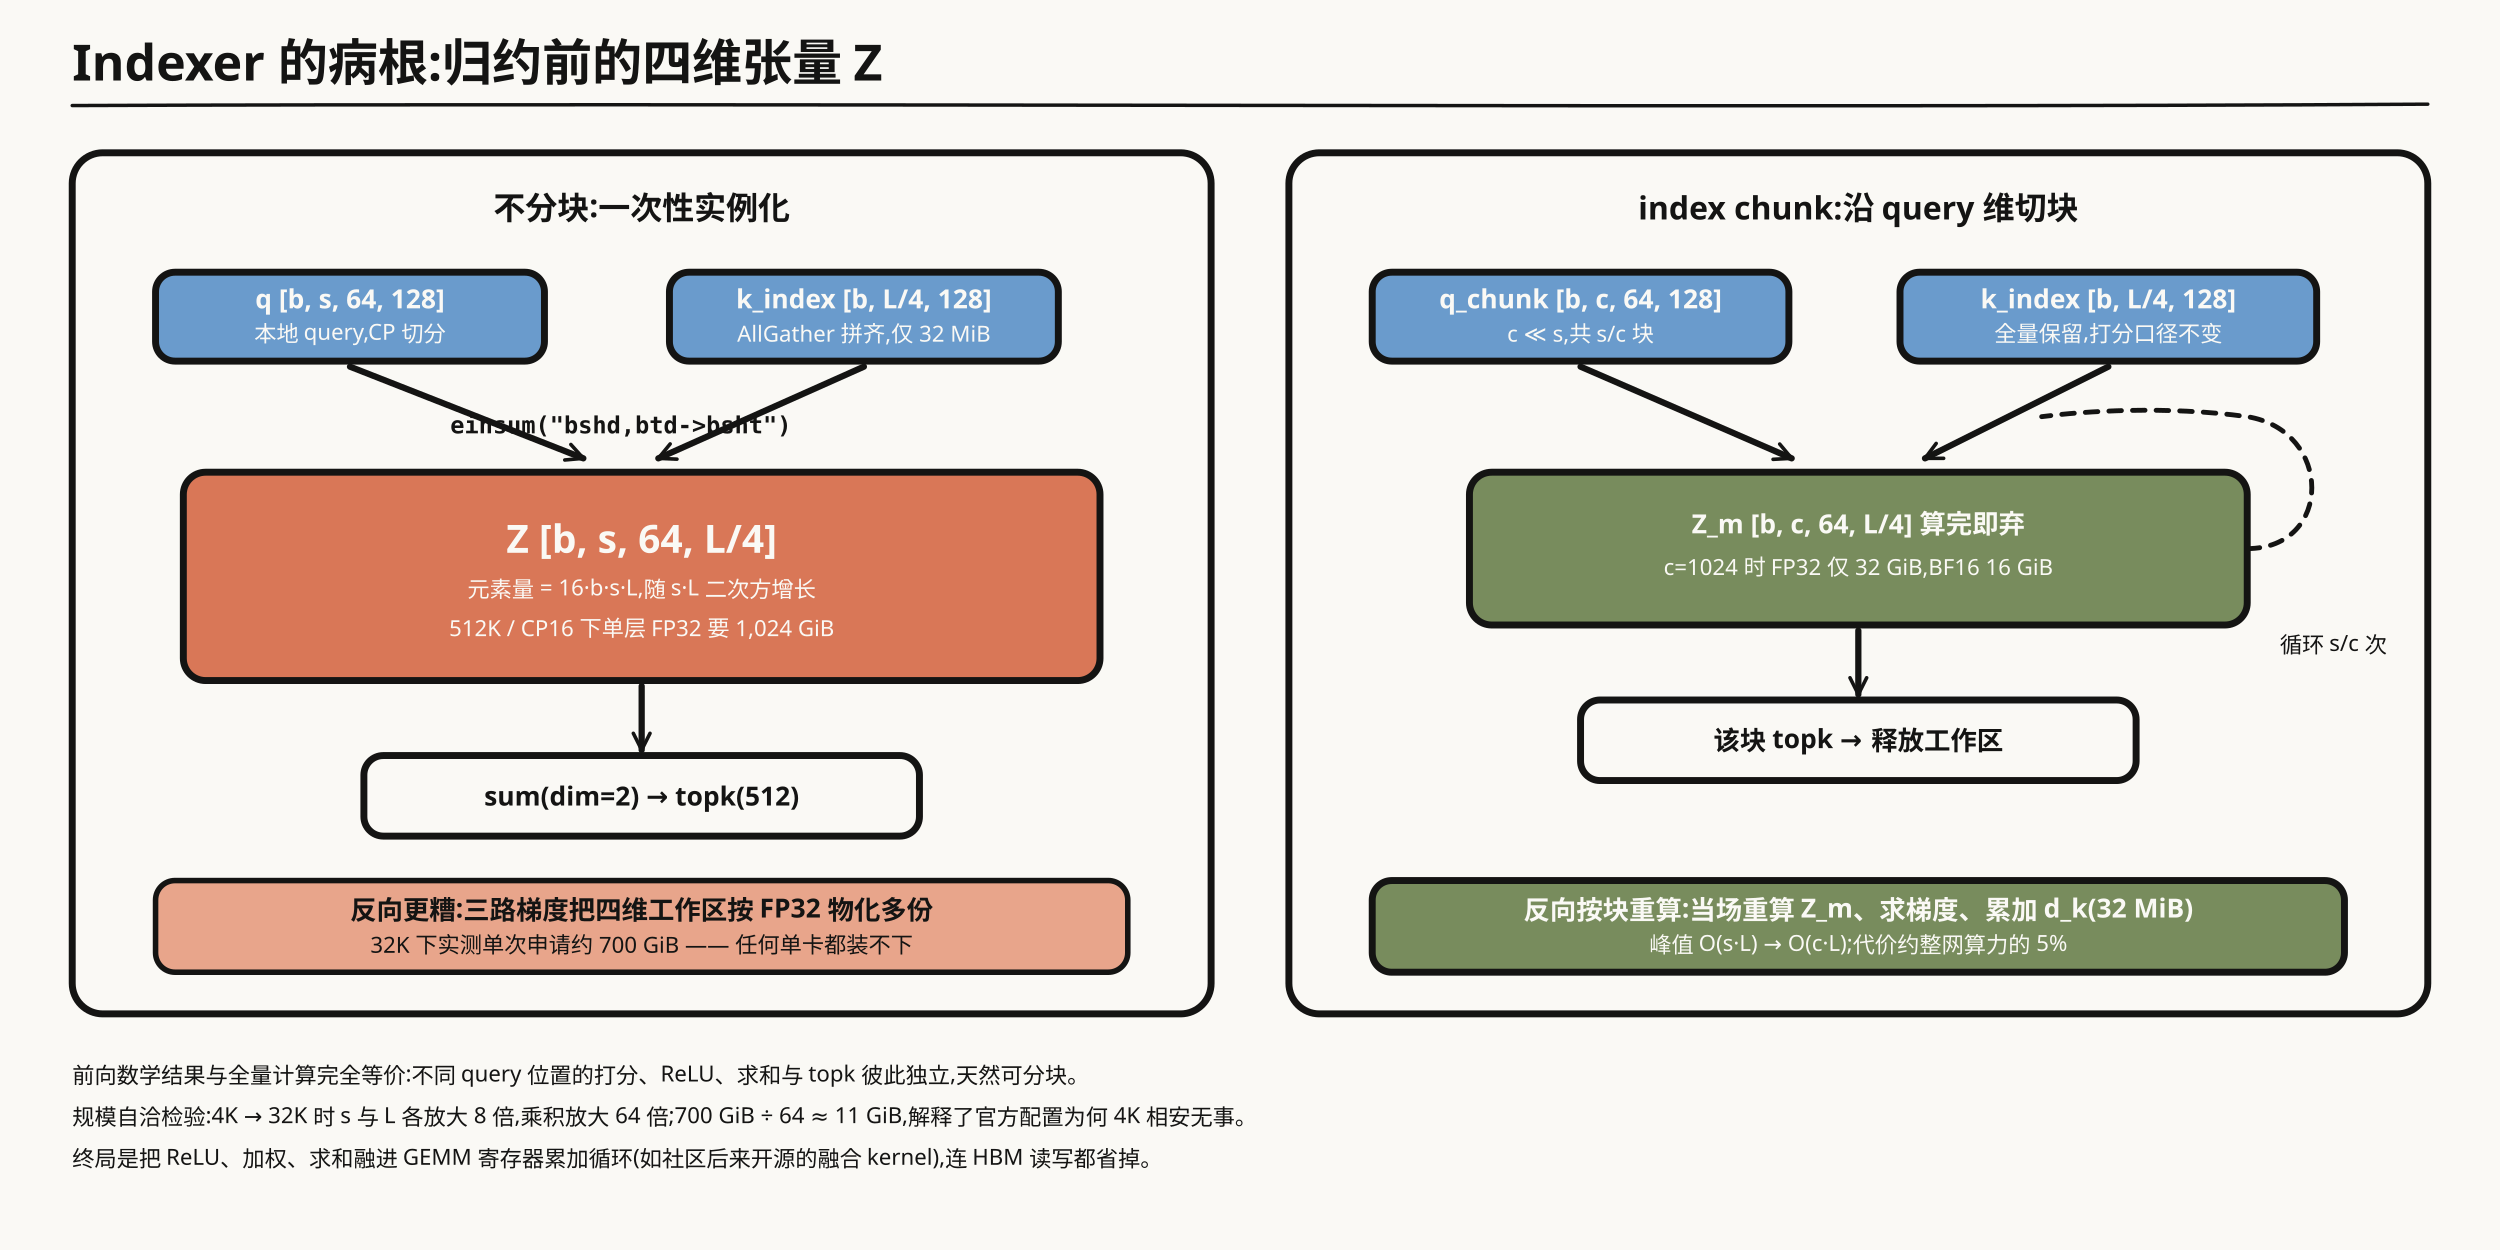
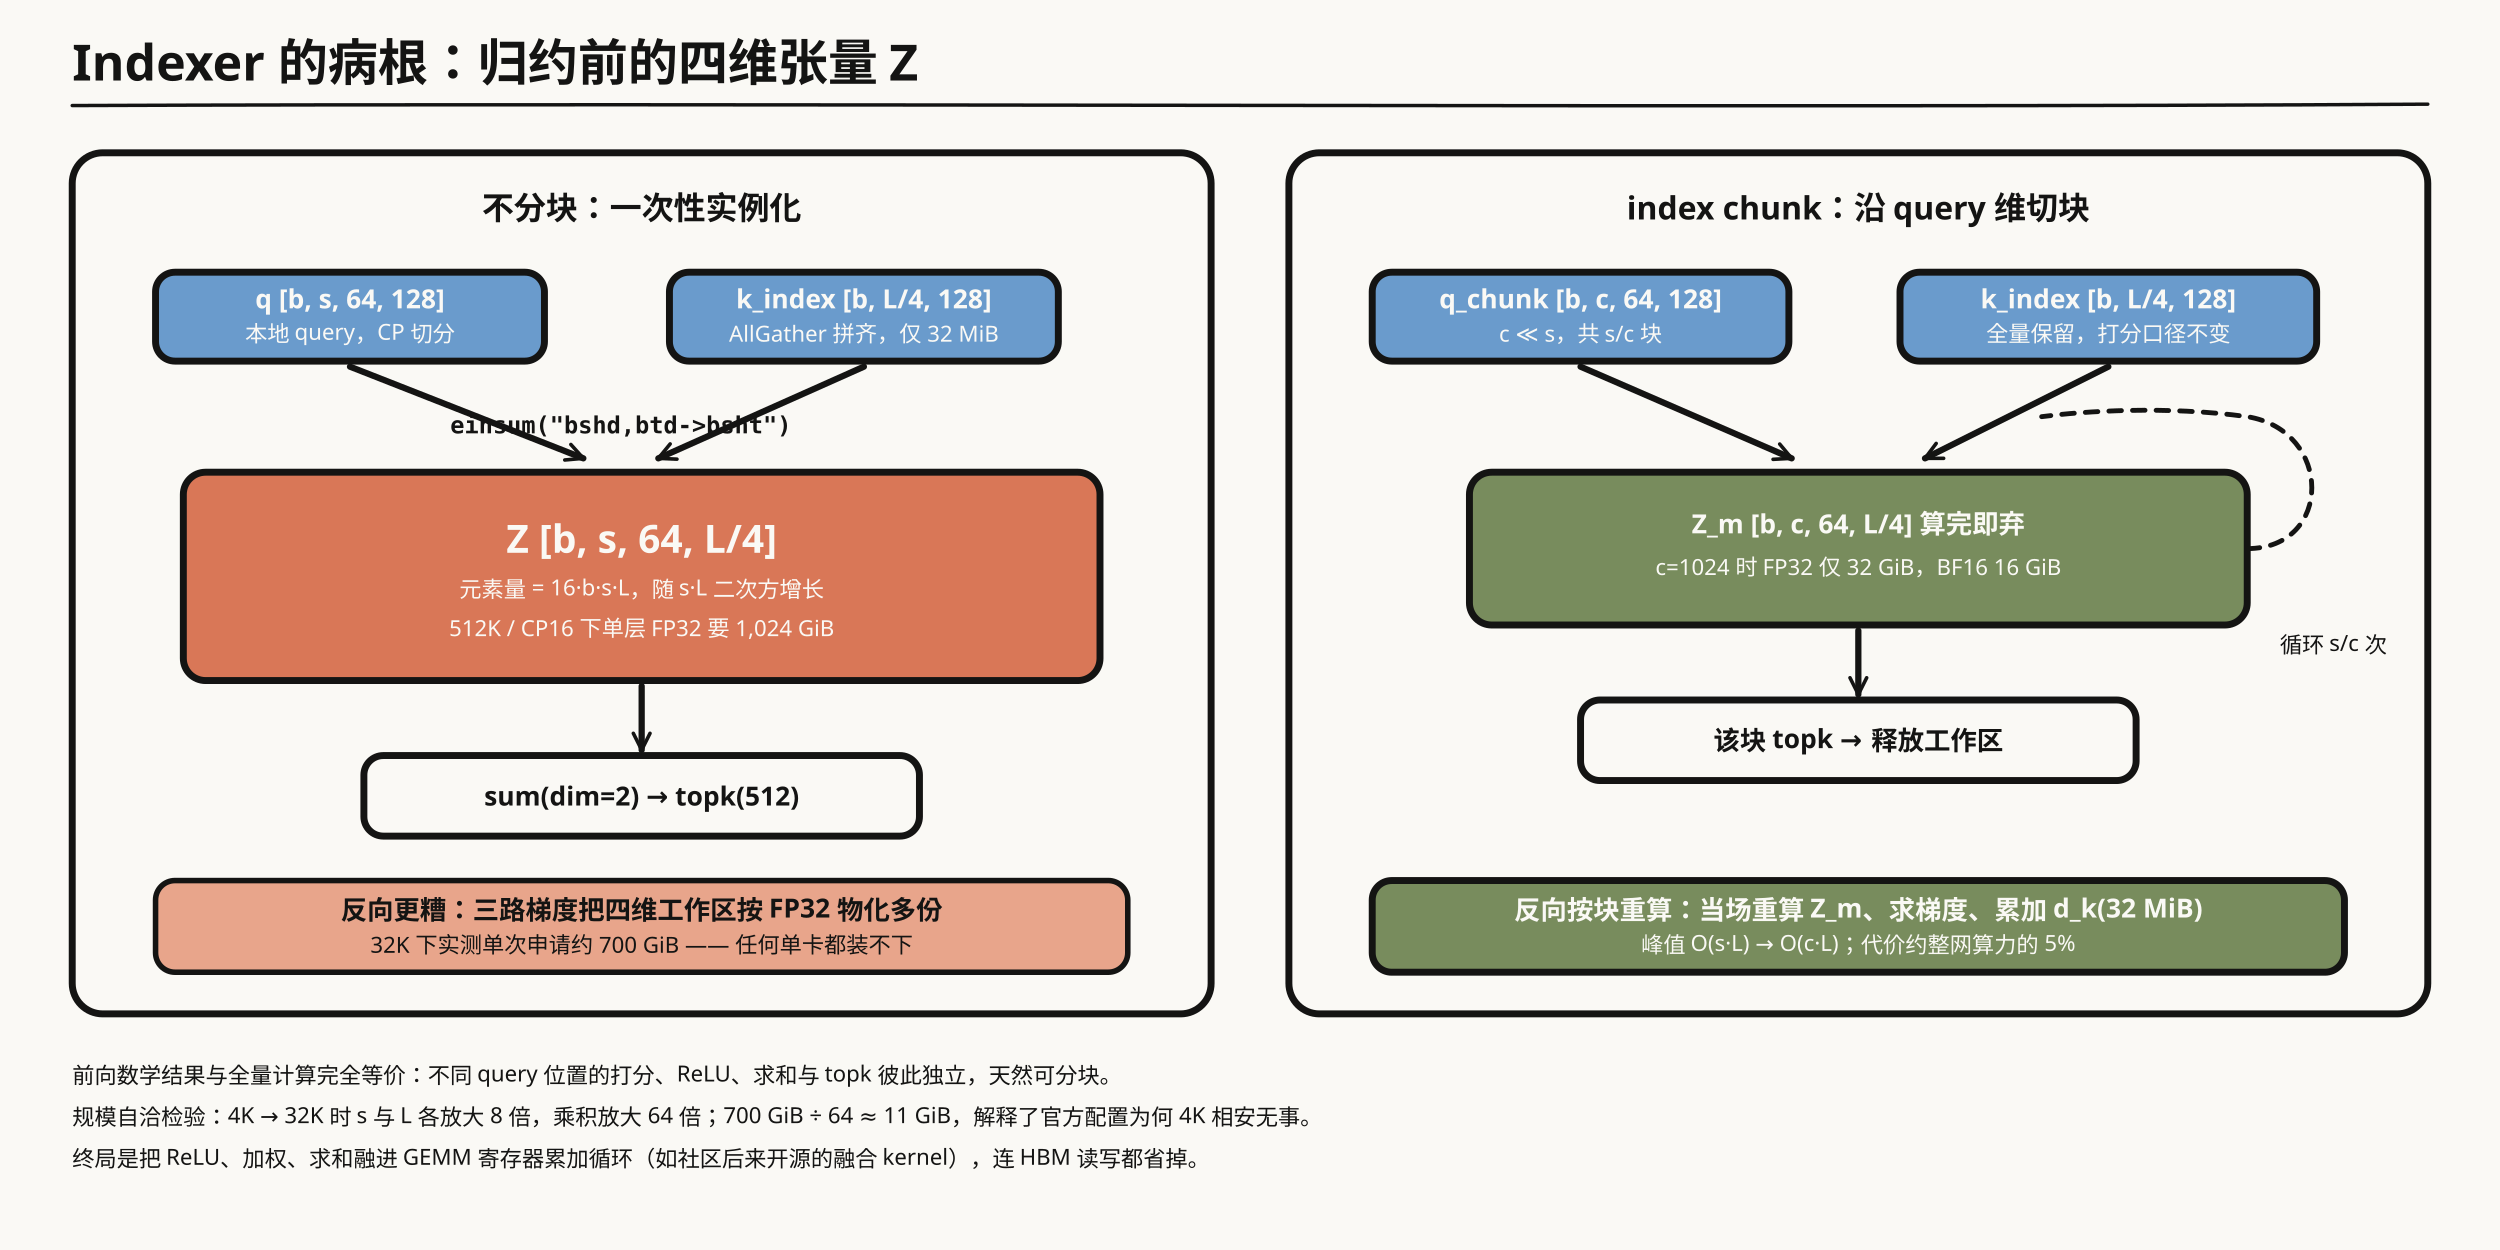
<svg xmlns="http://www.w3.org/2000/svg" viewBox="0 0 1800 900" role="img" aria-labelledby="title desc">
  <defs>
    <style>
      .bg{fill:#FAF9F5}
      .ink{fill:none;stroke:#141413;stroke-linecap:round;stroke-linejoin:round}
      .ivory{fill:#FAF9F5;stroke:#141413;stroke-width:5}
      .orange{fill:#D97757;stroke:#141413;stroke-width:5}
      .blue{fill:#6A9BCC;stroke:#141413;stroke-width:5}
      .green{fill:#788C5D;stroke:#141413;stroke-width:5}
      .orangeL{fill:#E8A58B;stroke:#141413;stroke-width:4}
      .blueL{fill:#A8C4DE;stroke:#141413;stroke-width:4}
      .flow{fill:none;stroke:#141413;stroke-width:4.5;stroke-linecap:round;stroke-linejoin:round}
      .dash{fill:none;stroke:#141413;stroke-width:3.5;stroke-dasharray:9 8;stroke-linecap:round}
      .title{font-family:Poppins,'Hiragino Sans GB','PingFang SC',sans-serif;font-weight:700;font-size:36px;fill:#141413}
      .head{font-family:Poppins,'Hiragino Sans GB','PingFang SC',sans-serif;font-weight:700;font-size:23px;fill:#141413;text-anchor:middle}
      .label{font-family:Poppins,'Hiragino Sans GB','PingFang SC',sans-serif;font-weight:600;font-size:19px;fill:#141413;text-anchor:middle}
      .on{font-family:Poppins,'Hiragino Sans GB','PingFang SC',sans-serif;font-weight:600;font-size:19px;fill:#FAF9F5;text-anchor:middle}
      .small{font-family:Poppins,'Hiragino Sans GB','PingFang SC',sans-serif;font-weight:500;font-size:16px;fill:#141413;text-anchor:middle}
      .sw{font-family:Poppins,'Hiragino Sans GB','PingFang SC',sans-serif;font-weight:500;font-size:16px;fill:#FAF9F5;text-anchor:middle}
      .note{font-family:Poppins,'Hiragino Sans GB','PingFang SC',sans-serif;font-weight:500;font-size:16px;fill:#141413}
      .mono{font-family:'SF Mono',Menlo,Consolas,monospace;font-weight:600;font-size:17px;fill:#141413;text-anchor:middle}
      .monow{font-family:'SF Mono',Menlo,Consolas,monospace;font-weight:600;font-size:17px;fill:#FAF9F5;text-anchor:middle}
      .big{font-family:Poppins,'Hiragino Sans GB','PingFang SC',sans-serif;font-weight:700;font-size:28px;fill:#FAF9F5;text-anchor:middle}
    </style>
    <marker id="arrow" markerWidth="16" markerHeight="16" refX="14" refY="8" orient="auto" markerUnits="userSpaceOnUse">
      <path d="M2 2L14 8L2 14" fill="none" stroke="#141413" stroke-width="2.6" stroke-linecap="round" stroke-linejoin="round" />
    </marker>
  </defs>
  <rect class="bg" width="1800" height="900" />
-   <text class="title" x="52" y="58">Indexer 的病根:归约前的四维张量 Z</text>
+   <text class="title" x="52" y="58">Indexer 的病根：归约前的四维张量 Z</text>
  <path class="ink" d="M52 76C520 74 1280 78 1748 75" stroke-width="2.5" />
  <rect class="ivory" x="52" y="110" width="820" height="620" rx="22" />
-   <text class="head" x="462" y="158">不分块:一次性实例化</text>
+   <text class="head" x="462" y="158">不分块：一次性实例化</text>
  <rect class="blue" x="112" y="196" width="280" height="64" rx="14" />
  <text class="on" x="252" y="222">q [b, s, 64, 128]</text>
-   <text class="sw" x="252" y="246">本地 query,CP 切分</text>
+   <text class="sw" x="252" y="246">本地 query，CP 切分</text>
  <rect class="blue" x="482" y="196" width="280" height="64" rx="14" />
  <text class="on" x="622" y="222">k_index [b, L/4, 128]</text>
-   <text class="sw" x="622" y="246">AllGather 拼齐,仅 32 MiB</text>
+   <text class="sw" x="622" y="246">AllGather 拼齐，仅 32 MiB</text>
  <path class="flow" d="M252 264L420 330" marker-end="url(#arrow)" />
  <path class="flow" d="M622 264L474 330" marker-end="url(#arrow)" />
  <text class="mono" x="447" y="312">einsum("bshd,btd-&gt;bsht")</text>
  <rect class="orange" x="132" y="340" width="660" height="150" rx="16" />
  <text class="big" x="462" y="398">Z [b, s, 64, L/4]</text>
-   <text class="sw" x="462" y="430">元素量 = 16·b·s·L,随 s·L 二次方增长</text>
+   <text class="sw" x="462" y="430">元素量 = 16·b·s·L，随 s·L 二次方增长</text>
  <text class="sw" x="462" y="458">512K / CP16 下单层 FP32 要 1,024 GiB</text>
  <path class="flow" d="M462 494L462 540" marker-end="url(#arrow)" />
  <rect class="ivory" x="262" y="544" width="400" height="58" rx="14" />
  <text class="label" x="462" y="580">sum(dim=2) → topk(512)</text>
  <rect class="orangeL" x="112" y="634" width="700" height="66" rx="14" />
-   <text class="label" x="462" y="662">反向更糟:三路梯度把四维工作区按 FP32 物化多份</text>
+   <text class="label" x="462" y="662">反向更糟：三路梯度把四维工作区按 FP32 物化多份</text>
  <text class="small" x="462" y="686">32K 下实测单次申请约 700 GiB —— 任何单卡都装不下</text>
  <rect class="ivory" x="928" y="110" width="820" height="620" rx="22" />
-   <text class="head" x="1338" y="158">index chunk:沿 query 维切块</text>
+   <text class="head" x="1338" y="158">index chunk：沿 query 维切块</text>
  <rect class="blue" x="988" y="196" width="300" height="64" rx="14" />
  <text class="on" x="1138" y="222">q_chunk [b, c, 64, 128]</text>
-   <text class="sw" x="1138" y="246">c ≪ s,共 s/c 块</text>
+   <text class="sw" x="1138" y="246">c ≪ s，共 s/c 块</text>
  <rect class="blue" x="1368" y="196" width="300" height="64" rx="14" />
  <text class="on" x="1518" y="222">k_index [b, L/4, 128]</text>
-   <text class="sw" x="1518" y="246">全量保留,打分口径不变</text>
+   <text class="sw" x="1518" y="246">全量保留，打分口径不变</text>
  <path class="flow" d="M1138 264L1290 330" marker-end="url(#arrow)" />
  <path class="flow" d="M1518 264L1386 330" marker-end="url(#arrow)" />
  <rect class="green" x="1058" y="340" width="560 " height="110" rx="16" />
  <text class="on" x="1338" y="384">Z_m [b, c, 64, L/4] 算完即弃</text>
-   <text class="sw" x="1338" y="414">c=1024 时 FP32 仅 32 GiB,BF16 16 GiB</text>
+   <text class="sw" x="1338" y="414">c=1024 时 FP32 仅 32 GiB，BF16 16 GiB</text>
  <path class="dash" d="M1618 395C1680 395 1680 310 1618 300C1560 292 1500 296 1470 300" />
  <text class="small" x="1680" y="470">循环 s/c 次</text>
  <path class="flow" d="M1338 454L1338 500" marker-end="url(#arrow)" />
  <rect class="ivory" x="1138" y="504" width="400" height="58" rx="14" />
  <text class="label" x="1338" y="540">该块 topk → 释放工作区</text>
  <rect class="green" x="988" y="634" width="700" height="66" rx="14" />
-   <text class="on" x="1338" y="662">反向按块重算:当场重算 Z_m、求梯度、累加 d_k(32 MiB)</text>
-   <text class="sw" x="1338" y="686">峰值 O(s·L) → O(c·L);代价约整网算力的 5%</text>
-   <text class="note" x="52" y="780">前向数学结果与全量计算完全等价:不同 query 位置的打分、ReLU、求和与 topk 彼此独立,天然可分块。</text>
-   <text class="note" x="52" y="810">规模自洽检验:4K → 32K 时 s 与 L 各放大 8 倍,乘积放大 64 倍;700 GiB ÷ 64 ≈ 11 GiB,解释了官方配置为何 4K 相安无事。</text>
-   <text class="note" x="52" y="840">终局是把 ReLU、加权、求和融进 GEMM 寄存器累加循环(如社区后来开源的融合 kernel),连 HBM 读写都省掉。</text>
+   <text class="on" x="1338" y="662">反向按块重算：当场重算 Z_m、求梯度、累加 d_k(32 MiB)</text>
+   <text class="sw" x="1338" y="686">峰值 O(s·L) → O(c·L)；代价约整网算力的 5%</text>
+   <text class="note" x="52" y="780">前向数学结果与全量计算完全等价：不同 query 位置的打分、ReLU、求和与 topk 彼此独立，天然可分块。</text>
+   <text class="note" x="52" y="810">规模自洽检验：4K → 32K 时 s 与 L 各放大 8 倍，乘积放大 64 倍；700 GiB ÷ 64 ≈ 11 GiB，解释了官方配置为何 4K 相安无事。</text>
+   <text class="note" x="52" y="840">终局是把 ReLU、加权、求和融进 GEMM 寄存器累加循环（如社区后来开源的融合 kernel），连 HBM 读写都省掉。</text>
</svg>
